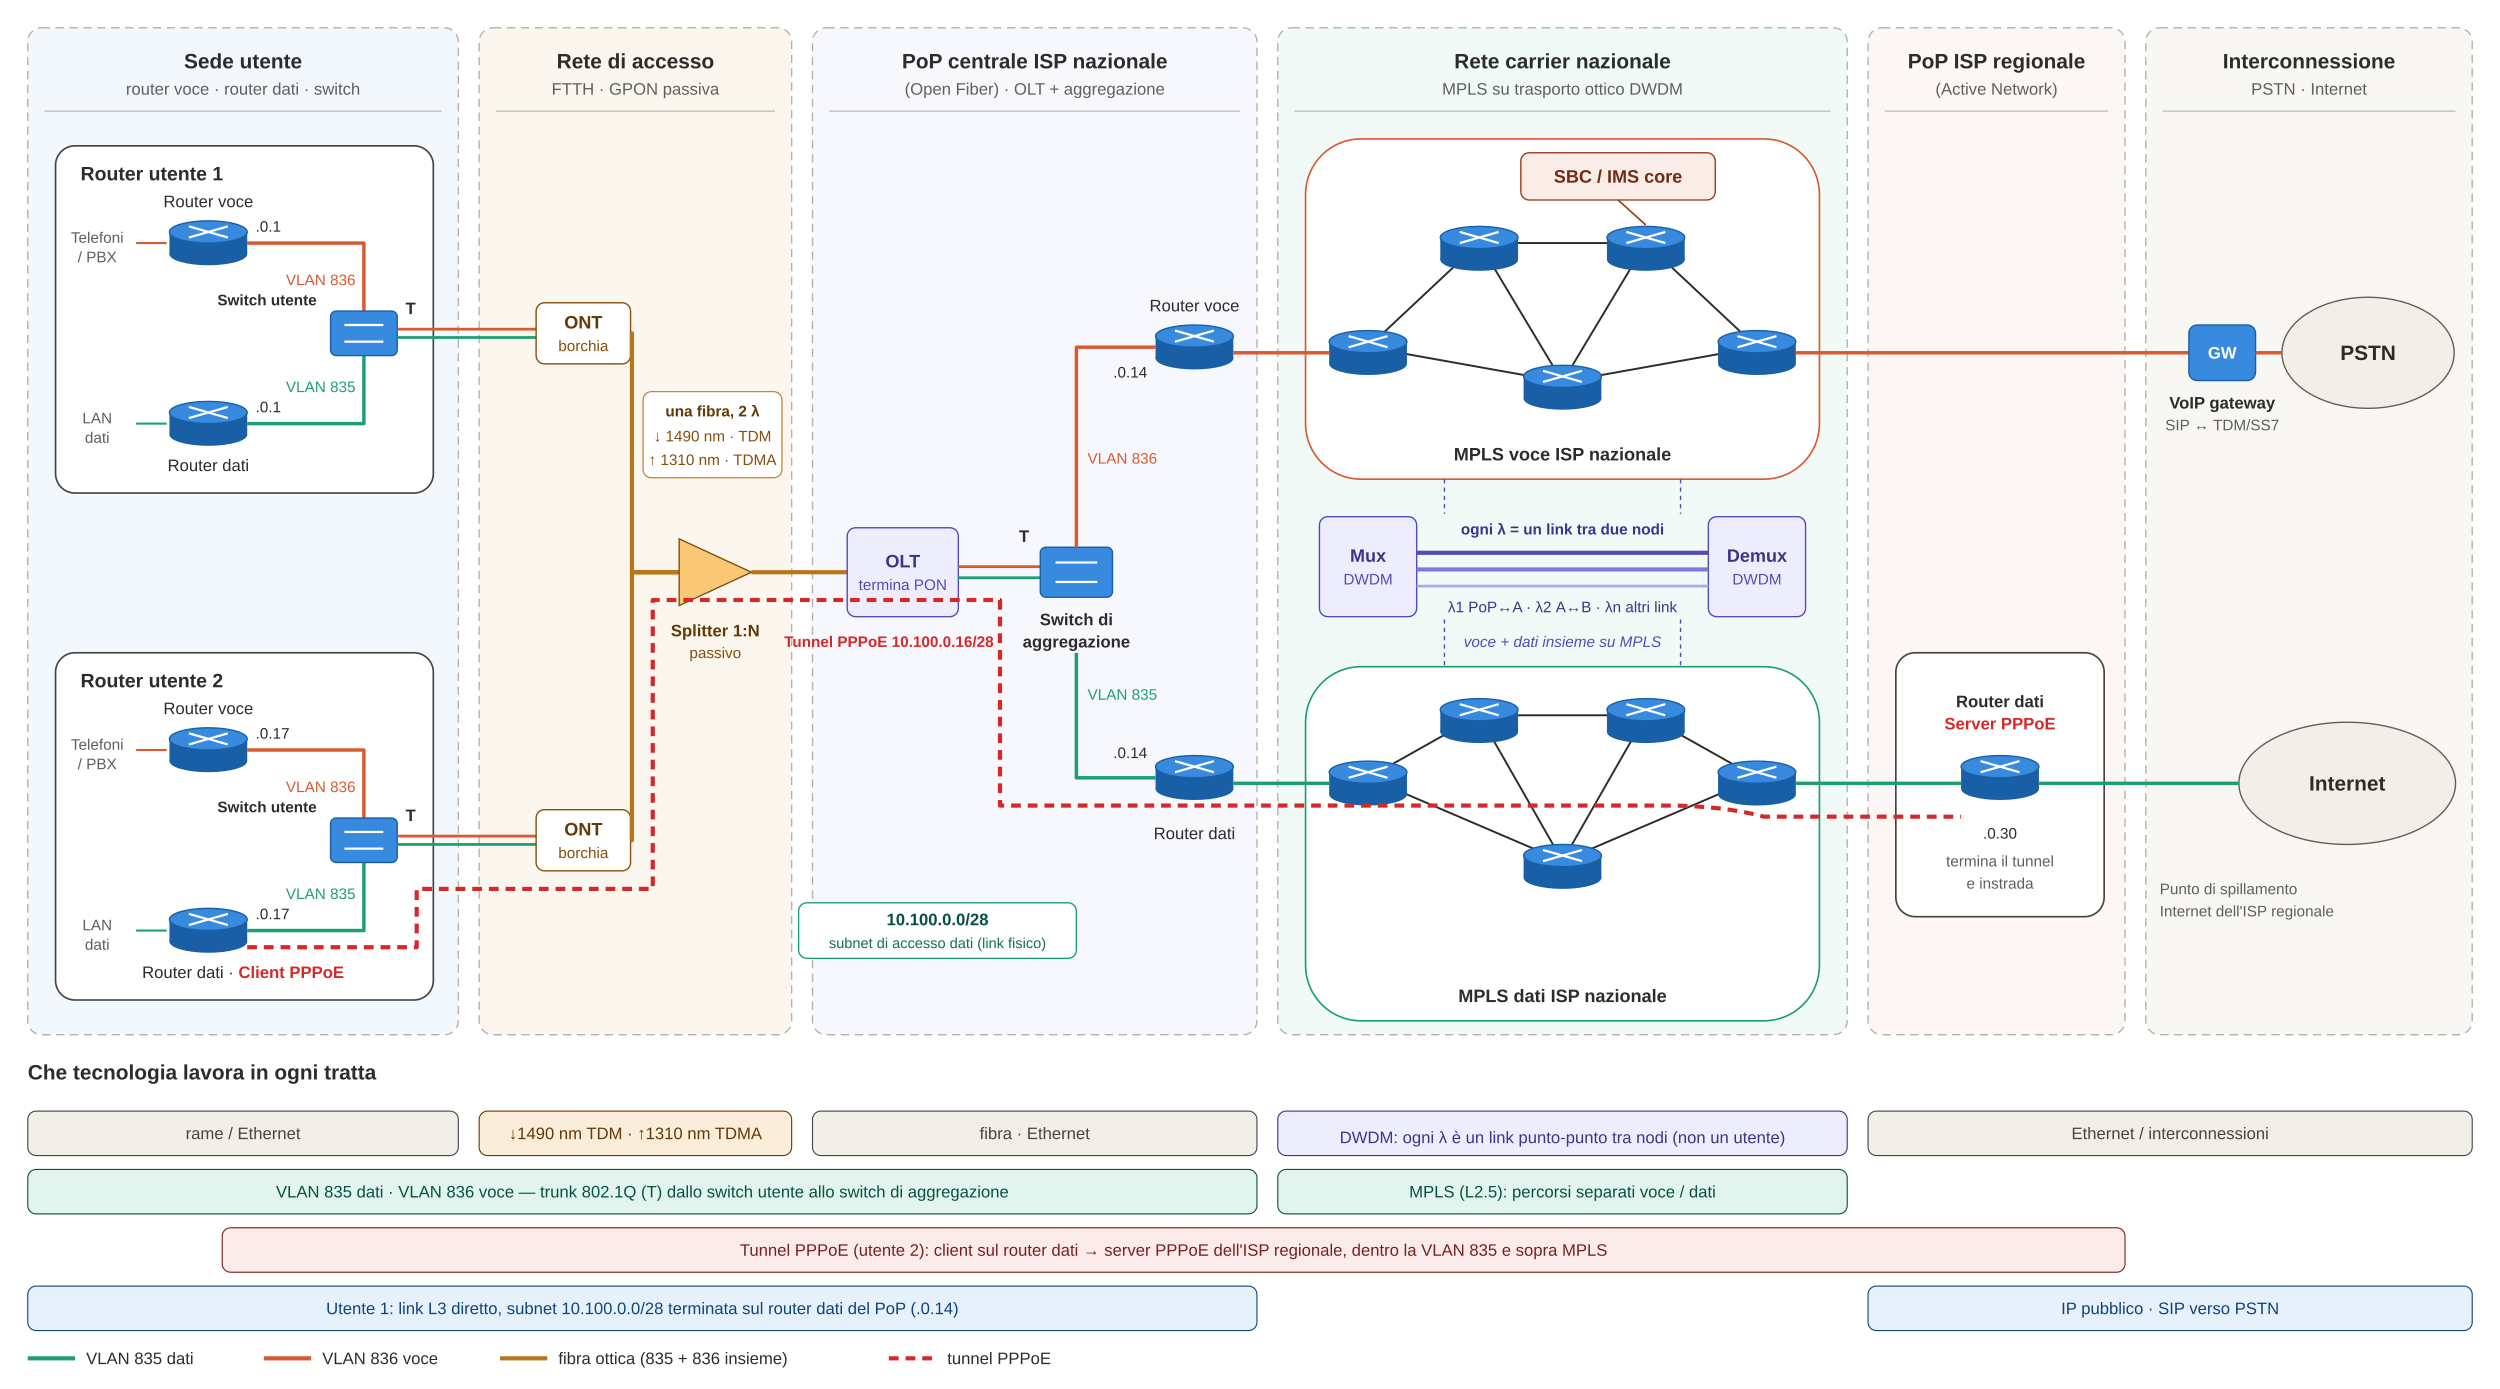
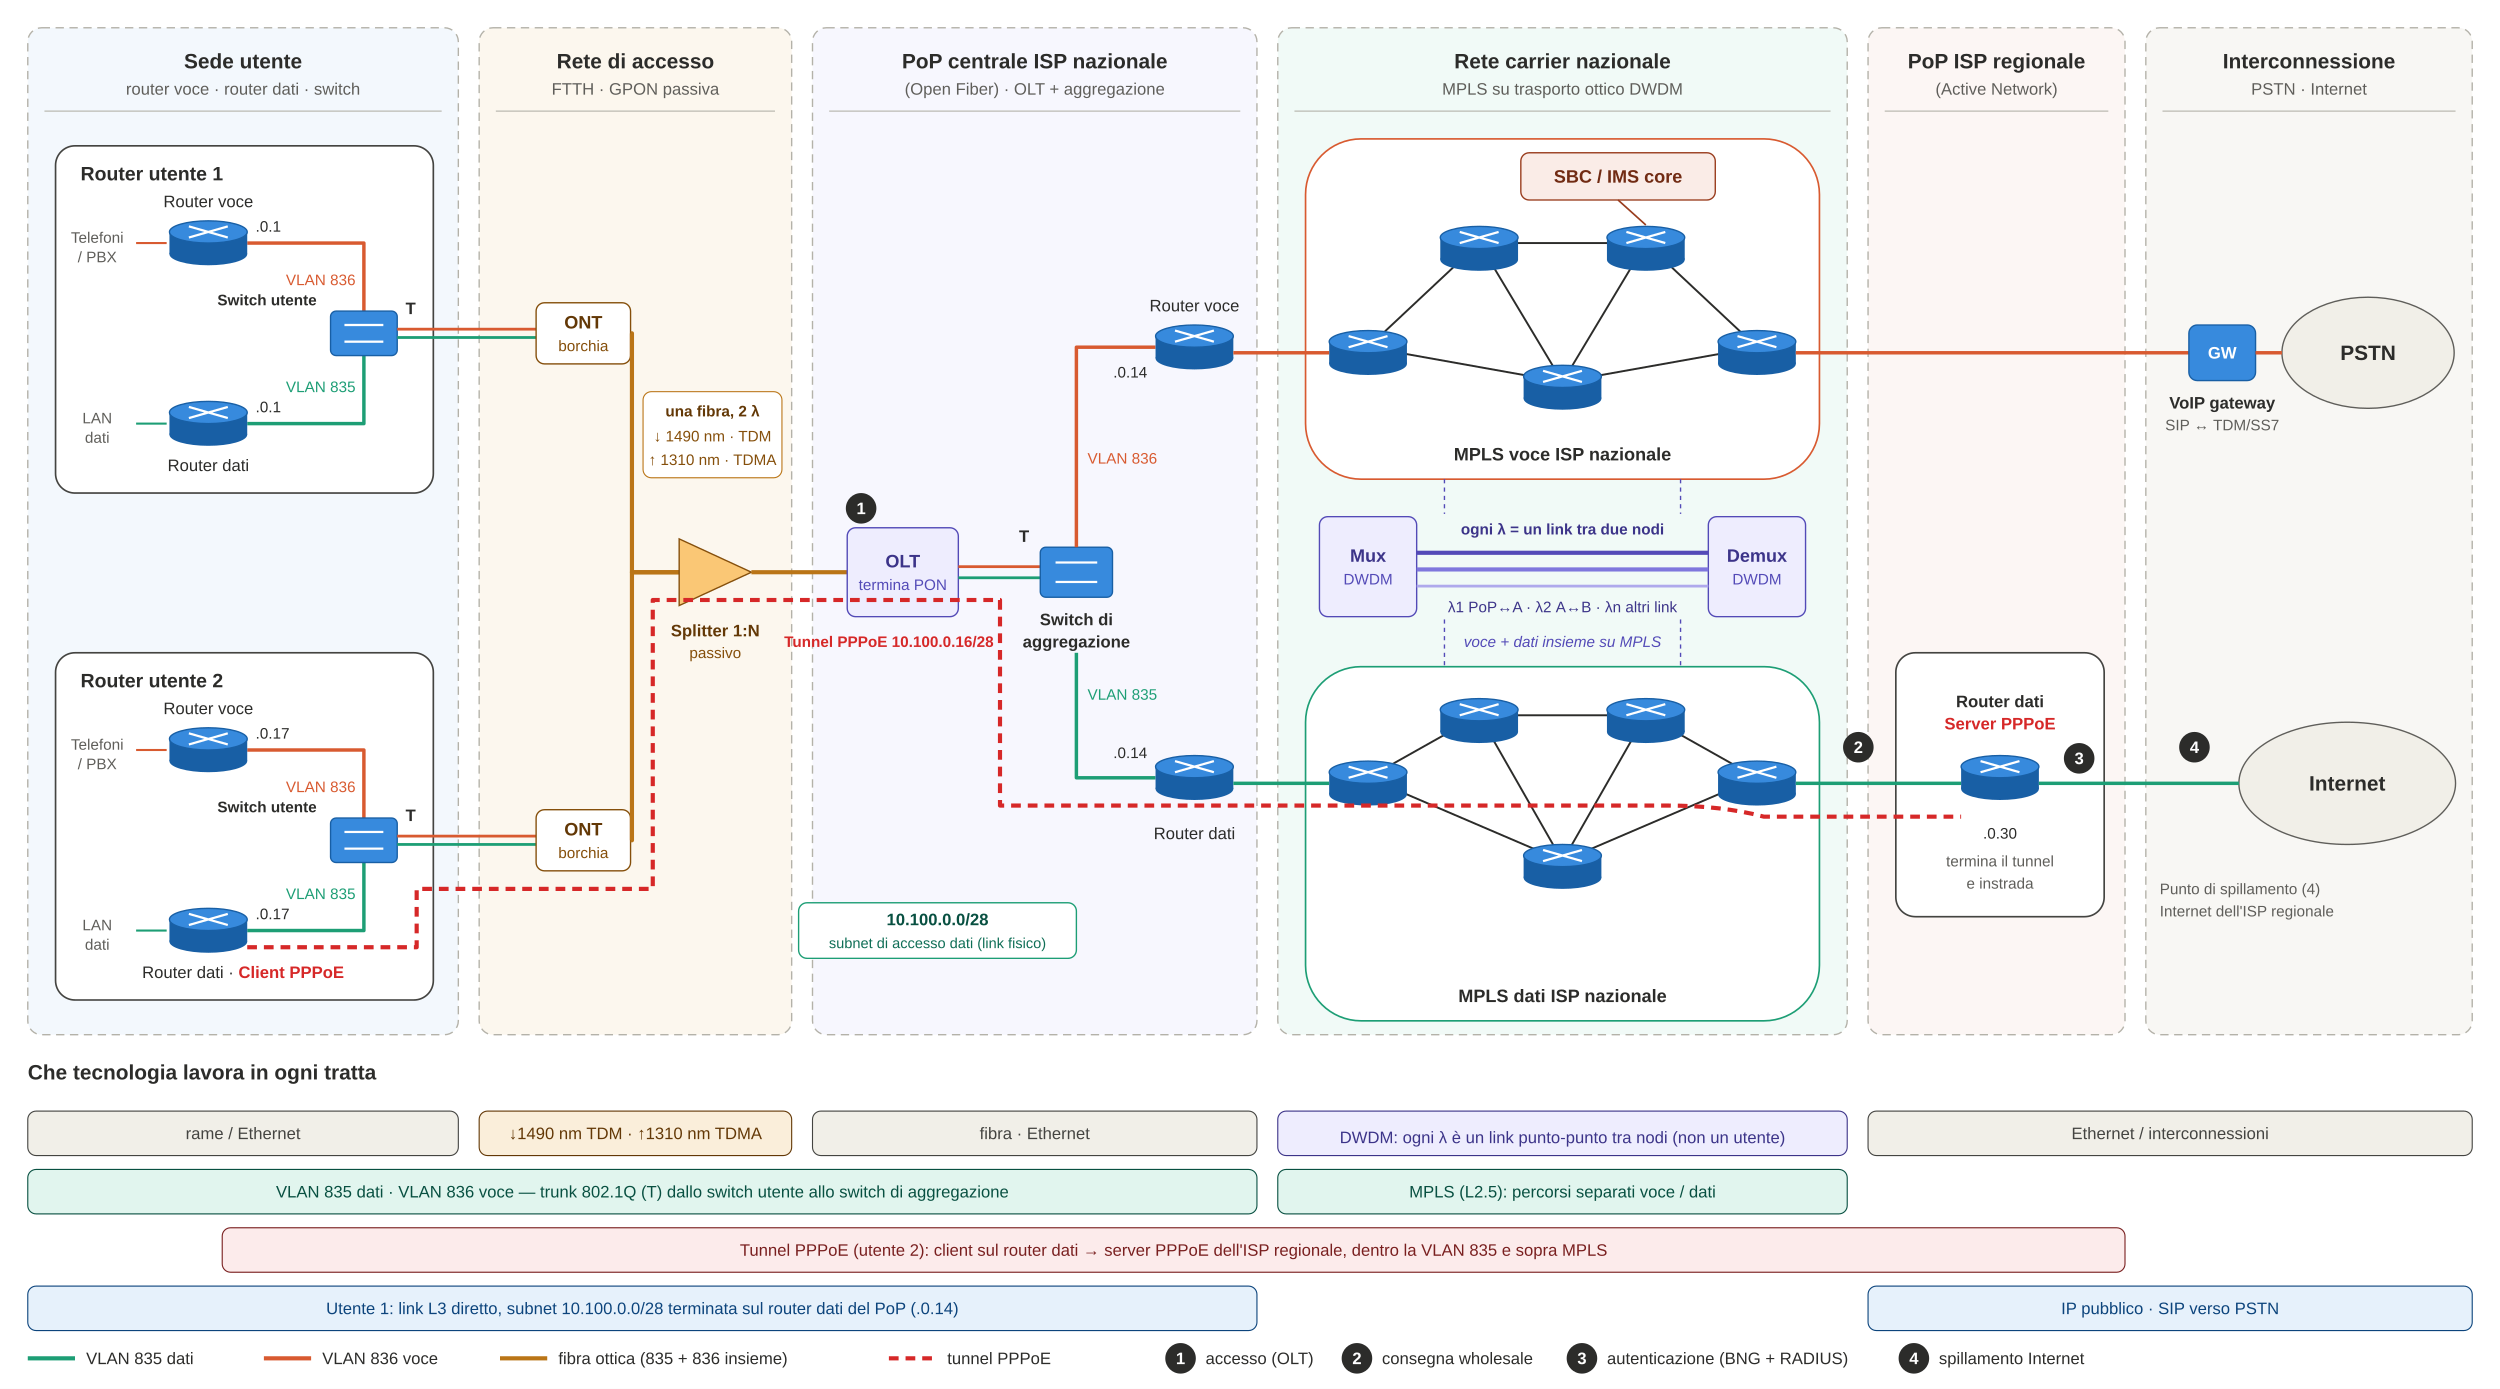
<svg xmlns="http://www.w3.org/2000/svg" viewBox="0 0 1800 1000" width="1800" height="1000" style="font-family:Arial,Helvetica,sans-serif">
  <rect width="1800" height="1000" fill="#ffffff" />
  <rect x="20" y="20" width="310" height="725" rx="10" fill="#E6F1FB" fill-opacity="0.45" stroke="#B4B2A9" stroke-dasharray="6 4" />
  <text x="175.0" y="44" font-size="15" text-anchor="middle" font-weight="bold" fill="#2C2C2A" dominant-baseline="central">Sede utente</text>
  <text x="175.0" y="64" font-size="12" text-anchor="middle" font-weight="normal" fill="#5F5E5A" dominant-baseline="central">router voce · router dati · switch</text>
  <line x1="32" y1="80" x2="318" y2="80" stroke="#B4B2A9" stroke-width="0.8" />
  <rect x="345" y="20" width="225" height="725" rx="10" fill="#FAEEDA" fill-opacity="0.45" stroke="#B4B2A9" stroke-dasharray="6 4" />
  <text x="457.5" y="44" font-size="15" text-anchor="middle" font-weight="bold" fill="#2C2C2A" dominant-baseline="central">Rete di accesso</text>
  <text x="457.5" y="64" font-size="12" text-anchor="middle" font-weight="normal" fill="#5F5E5A" dominant-baseline="central">FTTH · GPON passiva</text>
  <line x1="357" y1="80" x2="558" y2="80" stroke="#B4B2A9" stroke-width="0.8" />
  <rect x="585" y="20" width="320" height="725" rx="10" fill="#EEEDFE" fill-opacity="0.45" stroke="#B4B2A9" stroke-dasharray="6 4" />
  <text x="745.0" y="44" font-size="15" text-anchor="middle" font-weight="bold" fill="#2C2C2A" dominant-baseline="central">PoP centrale ISP nazionale</text>
  <text x="745.0" y="64" font-size="12" text-anchor="middle" font-weight="normal" fill="#5F5E5A" dominant-baseline="central">(Open Fiber) · OLT + aggregazione</text>
  <line x1="597" y1="80" x2="893" y2="80" stroke="#B4B2A9" stroke-width="0.8" />
  <rect x="920" y="20" width="410" height="725" rx="10" fill="#E1F5EE" fill-opacity="0.45" stroke="#B4B2A9" stroke-dasharray="6 4" />
  <text x="1125.0" y="44" font-size="15" text-anchor="middle" font-weight="bold" fill="#2C2C2A" dominant-baseline="central">Rete carrier nazionale</text>
  <text x="1125.0" y="64" font-size="12" text-anchor="middle" font-weight="normal" fill="#5F5E5A" dominant-baseline="central">MPLS su trasporto ottico DWDM</text>
  <line x1="932" y1="80" x2="1318" y2="80" stroke="#B4B2A9" stroke-width="0.8" />
  <rect x="1345" y="20" width="185" height="725" rx="10" fill="#FAECE7" fill-opacity="0.45" stroke="#B4B2A9" stroke-dasharray="6 4" />
  <text x="1437.5" y="44" font-size="15" text-anchor="middle" font-weight="bold" fill="#2C2C2A" dominant-baseline="central">PoP ISP regionale</text>
  <text x="1437.5" y="64" font-size="12" text-anchor="middle" font-weight="normal" fill="#5F5E5A" dominant-baseline="central">(Active Network)</text>
  <line x1="1357" y1="80" x2="1518" y2="80" stroke="#B4B2A9" stroke-width="0.8" />
  <rect x="1545" y="20" width="235" height="725" rx="10" fill="#F1EFE8" fill-opacity="0.45" stroke="#B4B2A9" stroke-dasharray="6 4" />
  <text x="1662.5" y="44" font-size="15" text-anchor="middle" font-weight="bold" fill="#2C2C2A" dominant-baseline="central">Interconnessione</text>
  <text x="1662.5" y="64" font-size="12" text-anchor="middle" font-weight="normal" fill="#5F5E5A" dominant-baseline="central">PSTN · Internet</text>
  <line x1="1557" y1="80" x2="1768" y2="80" stroke="#B4B2A9" stroke-width="0.8" />
  <rect x="40" y="105" width="272" height="250" rx="14" fill="#ffffff" stroke="#444441" stroke-width="1.2" />
  <text x="58" y="125" font-size="14" text-anchor="start" font-weight="bold" fill="#2C2C2A" dominant-baseline="central">Router utente 1</text>
  <text x="70" y="171" font-size="11" text-anchor="middle" font-weight="normal" fill="#5F5E5A" dominant-baseline="central">Telefoni</text>
  <text x="70" y="185" font-size="11" text-anchor="middle" font-weight="normal" fill="#5F5E5A" dominant-baseline="central">/ PBX</text>
  <line x1="98" y1="175" x2="120" y2="175" stroke="#D85A30" stroke-width="1.5" />
  <text x="70" y="301" font-size="11" text-anchor="middle" font-weight="normal" fill="#5F5E5A" dominant-baseline="central">LAN</text>
  <text x="70" y="315" font-size="11" text-anchor="middle" font-weight="normal" fill="#5F5E5A" dominant-baseline="central">dati</text>
  <line x1="98" y1="305" x2="120" y2="305" stroke="#1D9E75" stroke-width="1.5" />
  <path d="M178 175 L262 175 L262 224" fill="none" stroke="#D85A30" stroke-width="2.5" stroke-linejoin="round" />
  <path d="M178 305 L262 305 L262 256" fill="none" stroke="#1D9E75" stroke-width="2.5" stroke-linejoin="round" />
  <rect x="122.0" y="167.0" width="56" height="16" fill="#185FA5" />
  <ellipse cx="150" cy="183.0" rx="28.0" ry="8" fill="#185FA5" />
  <ellipse cx="150" cy="167.0" rx="28.0" ry="8" fill="#378ADD" stroke="#185FA5" stroke-width="1" />
  <path d="M136 163 L164 171 M136 171 L164 163" stroke="#fff" stroke-width="1.6" />
  <text x="150" y="145" font-size="12" text-anchor="middle" font-weight="normal" fill="#2C2C2A" dominant-baseline="central">Router voce</text>
  <rect x="122.0" y="297.0" width="56" height="16" fill="#185FA5" />
  <ellipse cx="150" cy="313.0" rx="28.0" ry="8" fill="#185FA5" />
  <ellipse cx="150" cy="297.0" rx="28.0" ry="8" fill="#378ADD" stroke="#185FA5" stroke-width="1" />
  <path d="M136 293 L164 301 M136 301 L164 293" stroke="#fff" stroke-width="1.6" />
  <text x="150" y="335" font-size="12" text-anchor="middle" font-weight="normal" fill="#2C2C2A" dominant-baseline="central">Router dati</text>
  <text x="256" y="201.5" font-size="11" text-anchor="end" font-weight="normal" fill="#D85A30" dominant-baseline="central">VLAN 836</text>
  <text x="256" y="278.5" font-size="11" text-anchor="end" font-weight="normal" fill="#1D9E75" dominant-baseline="central">VLAN 835</text>
  <text x="184" y="163" font-size="11" text-anchor="start" font-weight="normal" fill="#2C2C2A" dominant-baseline="central">.0.1</text>
  <text x="184" y="293" font-size="11" text-anchor="start" font-weight="normal" fill="#2C2C2A" dominant-baseline="central">.0.1</text>
  <rect x="238" y="224" width="48" height="32" rx="4" fill="#378ADD" stroke="#185FA5" />
  <path d="M248 234 h28 M248 246 h28" fill="none" stroke="#ffffff" stroke-width="1.6" stroke-linejoin="round" />
  <text x="228" y="216" font-size="11" text-anchor="end" font-weight="bold" fill="#2C2C2A" dominant-baseline="central">Switch utente</text>
  <text x="292" y="222" font-size="12" text-anchor="start" font-weight="bold" fill="#2C2C2A" dominant-baseline="central">T</text>
  <rect x="40" y="470" width="272" height="250" rx="14" fill="#ffffff" stroke="#444441" stroke-width="1.2" />
  <text x="58" y="490" font-size="14" text-anchor="start" font-weight="bold" fill="#2C2C2A" dominant-baseline="central">Router utente 2</text>
  <text x="70" y="536" font-size="11" text-anchor="middle" font-weight="normal" fill="#5F5E5A" dominant-baseline="central">Telefoni</text>
  <text x="70" y="550" font-size="11" text-anchor="middle" font-weight="normal" fill="#5F5E5A" dominant-baseline="central">/ PBX</text>
  <line x1="98" y1="540" x2="120" y2="540" stroke="#D85A30" stroke-width="1.5" />
  <text x="70" y="666" font-size="11" text-anchor="middle" font-weight="normal" fill="#5F5E5A" dominant-baseline="central">LAN</text>
  <text x="70" y="680" font-size="11" text-anchor="middle" font-weight="normal" fill="#5F5E5A" dominant-baseline="central">dati</text>
  <line x1="98" y1="670" x2="120" y2="670" stroke="#1D9E75" stroke-width="1.5" />
  <path d="M178 540 L262 540 L262 589" fill="none" stroke="#D85A30" stroke-width="2.5" stroke-linejoin="round" />
  <path d="M178 670 L262 670 L262 621" fill="none" stroke="#1D9E75" stroke-width="2.5" stroke-linejoin="round" />
  <rect x="122.0" y="532.0" width="56" height="16" fill="#185FA5" />
  <ellipse cx="150" cy="548.0" rx="28.0" ry="8" fill="#185FA5" />
  <ellipse cx="150" cy="532.0" rx="28.0" ry="8" fill="#378ADD" stroke="#185FA5" stroke-width="1" />
  <path d="M136 528 L164 536 M136 536 L164 528" stroke="#fff" stroke-width="1.6" />
  <text x="150" y="510" font-size="12" text-anchor="middle" font-weight="normal" fill="#2C2C2A" dominant-baseline="central">Router voce</text>
  <rect x="122.0" y="662.0" width="56" height="16" fill="#185FA5" />
  <ellipse cx="150" cy="678.0" rx="28.0" ry="8" fill="#185FA5" />
  <ellipse cx="150" cy="662.0" rx="28.0" ry="8" fill="#378ADD" stroke="#185FA5" stroke-width="1" />
  <path d="M136 658 L164 666 M136 666 L164 658" stroke="#fff" stroke-width="1.6" />
  <text x="175" y="700" font-size="12" text-anchor="middle" font-weight="normal" fill="#2C2C2A" dominant-baseline="central">Router dati · <tspan fill="#D62828" font-weight="bold">Client PPPoE</tspan>
  </text>
  <text x="256" y="566.5" font-size="11" text-anchor="end" font-weight="normal" fill="#D85A30" dominant-baseline="central">VLAN 836</text>
  <text x="256" y="643.5" font-size="11" text-anchor="end" font-weight="normal" fill="#1D9E75" dominant-baseline="central">VLAN 835</text>
  <text x="184" y="528" font-size="11" text-anchor="start" font-weight="normal" fill="#2C2C2A" dominant-baseline="central">.0.17</text>
  <text x="184" y="658" font-size="11" text-anchor="start" font-weight="normal" fill="#2C2C2A" dominant-baseline="central">.0.17</text>
  <rect x="238" y="589" width="48" height="32" rx="4" fill="#378ADD" stroke="#185FA5" />
  <path d="M248 599 h28 M248 611 h28" fill="none" stroke="#ffffff" stroke-width="1.6" stroke-linejoin="round" />
  <text x="228" y="581" font-size="11" text-anchor="end" font-weight="bold" fill="#2C2C2A" dominant-baseline="central">Switch utente</text>
  <text x="292" y="587" font-size="12" text-anchor="start" font-weight="bold" fill="#2C2C2A" dominant-baseline="central">T</text>
  <line x1="286" y1="237" x2="386" y2="237" stroke="#D85A30" stroke-width="2" />
  <line x1="286" y1="243" x2="386" y2="243" stroke="#1D9E75" stroke-width="2" />
  <line x1="286" y1="602" x2="386" y2="602" stroke="#D85A30" stroke-width="2" />
  <line x1="286" y1="608" x2="386" y2="608" stroke="#1D9E75" stroke-width="2" />
  <rect x="386" y="218" width="68" height="44" rx="6" fill="#ffffff" stroke="#854F0B" stroke-width="1" />
  <text x="420.0" y="232.0" font-size="13" text-anchor="middle" font-weight="bold" fill="#633806" dominant-baseline="central">ONT</text>
  <text x="420.0" y="249.0" font-size="11" text-anchor="middle" font-weight="normal" fill="#854F0B" dominant-baseline="central">borchia</text>
  <rect x="386" y="583" width="68" height="44" rx="6" fill="#ffffff" stroke="#854F0B" stroke-width="1" />
  <text x="420.0" y="597.0" font-size="13" text-anchor="middle" font-weight="bold" fill="#633806" dominant-baseline="central">ONT</text>
  <text x="420.0" y="614.0" font-size="11" text-anchor="middle" font-weight="normal" fill="#854F0B" dominant-baseline="central">borchia</text>
  <path d="M454 240 L455 240 L455 412 L489 412" fill="none" stroke="#BA7517" stroke-width="3" stroke-linejoin="round" />
  <path d="M454 605 L455 605 L455 412 L489 412" fill="none" stroke="#BA7517" stroke-width="3" stroke-linejoin="round" />
  <polygon points="489,388 541,412 489,436" fill="#FAC775" stroke="#854F0B" />
  <text x="515" y="454" font-size="12" text-anchor="middle" font-weight="bold" fill="#633806" dominant-baseline="central">Splitter 1:N</text>
  <text x="515" y="470" font-size="11" text-anchor="middle" font-weight="normal" fill="#854F0B" dominant-baseline="central">passivo</text>
  <rect x="463" y="282" width="100" height="62" rx="6" fill="#ffffff" stroke="#BA7517" stroke-width="0.8" />
  <text x="513" y="296" font-size="11" text-anchor="middle" font-weight="bold" fill="#633806" dominant-baseline="central">una fibra, 2 λ</text>
  <text x="513" y="314" font-size="11" text-anchor="middle" font-weight="normal" fill="#854F0B" dominant-baseline="central">↓ 1490 nm · TDM</text>
  <text x="513" y="331" font-size="11" text-anchor="middle" font-weight="normal" fill="#854F0B" dominant-baseline="central">↑ 1310 nm · TDMA</text>
  <line x1="541" y1="412" x2="610" y2="412" stroke="#BA7517" stroke-width="3" />
  <rect x="610" y="380" width="80" height="64" rx="6" fill="#EEEDFE" stroke="#534AB7" stroke-width="1" />
  <text x="650.0" y="404.0" font-size="13" text-anchor="middle" font-weight="bold" fill="#3C3489" dominant-baseline="central">OLT</text>
  <text x="650.0" y="421.0" font-size="11" text-anchor="middle" font-weight="normal" fill="#534AB7" dominant-baseline="central">termina PON</text>
  <line x1="690" y1="408" x2="749" y2="408" stroke="#D85A30" stroke-width="2" />
  <line x1="690" y1="416" x2="749" y2="416" stroke="#1D9E75" stroke-width="2" />
  <rect x="749" y="394" width="52" height="36" rx="4" fill="#378ADD" stroke="#185FA5" />
  <path d="M760 405 h30 M760 419 h30" fill="none" stroke="#ffffff" stroke-width="1.6" stroke-linejoin="round" />
  <text x="741" y="386" font-size="12" text-anchor="end" font-weight="bold" fill="#2C2C2A" dominant-baseline="central">T</text>
  <text x="775" y="446" font-size="12" text-anchor="middle" font-weight="bold" fill="#2C2C2A" dominant-baseline="central">Switch di</text>
  <text x="775" y="462" font-size="12" text-anchor="middle" font-weight="bold" fill="#2C2C2A" dominant-baseline="central">aggregazione</text>
  <path d="M775 394 L775 250 L832 250" fill="none" stroke="#D85A30" stroke-width="2.5" stroke-linejoin="round" />
  <path d="M775 470 L775 560 L832 560" fill="none" stroke="#1D9E75" stroke-width="2.5" stroke-linejoin="round" />
  <text x="783" y="330" font-size="11" text-anchor="start" font-weight="normal" fill="#D85A30" dominant-baseline="central">VLAN 836</text>
  <text x="783" y="500" font-size="11" text-anchor="start" font-weight="normal" fill="#1D9E75" dominant-baseline="central">VLAN 835</text>
  <rect x="832.0" y="242.0" width="56" height="16" fill="#185FA5" />
  <ellipse cx="860" cy="258.0" rx="28.0" ry="8" fill="#185FA5" />
  <ellipse cx="860" cy="242.0" rx="28.0" ry="8" fill="#378ADD" stroke="#185FA5" stroke-width="1" />
  <path d="M846 238 L874 246 M846 246 L874 238" stroke="#fff" stroke-width="1.6" />
  <text x="860" y="220" font-size="12" text-anchor="middle" font-weight="normal" fill="#2C2C2A" dominant-baseline="central">Router voce</text>
  <rect x="832.0" y="552.0" width="56" height="16" fill="#185FA5" />
  <ellipse cx="860" cy="568.0" rx="28.0" ry="8" fill="#185FA5" />
  <ellipse cx="860" cy="552.0" rx="28.0" ry="8" fill="#378ADD" stroke="#185FA5" stroke-width="1" />
  <path d="M846 548 L874 556 M846 556 L874 548" stroke="#fff" stroke-width="1.6" />
  <text x="860" y="600" font-size="12" text-anchor="middle" font-weight="normal" fill="#2C2C2A" dominant-baseline="central">Router dati</text>
  <text x="826" y="268" font-size="11" text-anchor="end" font-weight="normal" fill="#2C2C2A" dominant-baseline="central">.0.14</text>
  <text x="826" y="542" font-size="11" text-anchor="end" font-weight="normal" fill="#2C2C2A" dominant-baseline="central">.0.14</text>
  <rect x="940" y="100" width="370" height="245" rx="40" fill="#ffffff" stroke="#D85A30" stroke-width="1.2" />
  <line x1="985" y1="250" x2="1065" y2="175" stroke="#2C2C2A" stroke-width="1.4" />
  <line x1="1065" y1="175" x2="1185" y2="175" stroke="#2C2C2A" stroke-width="1.4" />
  <line x1="1185" y1="175" x2="1265" y2="250" stroke="#2C2C2A" stroke-width="1.4" />
  <line x1="1265" y1="250" x2="1125" y2="275" stroke="#2C2C2A" stroke-width="1.4" />
  <line x1="1125" y1="275" x2="985" y2="250" stroke="#2C2C2A" stroke-width="1.4" />
  <line x1="1065" y1="175" x2="1125" y2="275" stroke="#2C2C2A" stroke-width="1.4" />
  <line x1="1185" y1="175" x2="1125" y2="275" stroke="#2C2C2A" stroke-width="1.4" />
  <rect x="957.0" y="246.0" width="56" height="16" fill="#185FA5" />
  <ellipse cx="985" cy="262.0" rx="28.0" ry="8" fill="#185FA5" />
  <ellipse cx="985" cy="246.0" rx="28.0" ry="8" fill="#378ADD" stroke="#185FA5" stroke-width="1" />
  <path d="M971 242 L999 250 M971 250 L999 242" stroke="#fff" stroke-width="1.6" />
  <rect x="1037.0" y="171.0" width="56" height="16" fill="#185FA5" />
  <ellipse cx="1065" cy="187.0" rx="28.0" ry="8" fill="#185FA5" />
  <ellipse cx="1065" cy="171.0" rx="28.0" ry="8" fill="#378ADD" stroke="#185FA5" stroke-width="1" />
  <path d="M1051 167 L1079 175 M1051 175 L1079 167" stroke="#fff" stroke-width="1.6" />
  <rect x="1157.0" y="171.0" width="56" height="16" fill="#185FA5" />
  <ellipse cx="1185" cy="187.0" rx="28.0" ry="8" fill="#185FA5" />
  <ellipse cx="1185" cy="171.0" rx="28.0" ry="8" fill="#378ADD" stroke="#185FA5" stroke-width="1" />
  <path d="M1171 167 L1199 175 M1171 175 L1199 167" stroke="#fff" stroke-width="1.6" />
  <rect x="1237.0" y="246.0" width="56" height="16" fill="#185FA5" />
  <ellipse cx="1265" cy="262.0" rx="28.0" ry="8" fill="#185FA5" />
  <ellipse cx="1265" cy="246.0" rx="28.0" ry="8" fill="#378ADD" stroke="#185FA5" stroke-width="1" />
  <path d="M1251 242 L1279 250 M1251 250 L1279 242" stroke="#fff" stroke-width="1.6" />
  <rect x="1097.0" y="271.0" width="56" height="16" fill="#185FA5" />
  <ellipse cx="1125" cy="287.0" rx="28.0" ry="8" fill="#185FA5" />
  <ellipse cx="1125" cy="271.0" rx="28.0" ry="8" fill="#378ADD" stroke="#185FA5" stroke-width="1" />
  <path d="M1111 267 L1139 275 M1111 275 L1139 267" stroke="#fff" stroke-width="1.6" />
  <text x="1125" y="327" font-size="13" text-anchor="middle" font-weight="bold" fill="#2C2C2A" dominant-baseline="central">MPLS voce ISP nazionale</text>
  <rect x="1095" y="110" width="140" height="34" rx="6" fill="#FAECE7" stroke="#993C1D" stroke-width="1" />
  <text x="1165.0" y="127.0" font-size="13" text-anchor="middle" font-weight="bold" fill="#712B13" dominant-baseline="central">SBC / IMS core</text>
  <line x1="1165" y1="144" x2="1185" y2="162" stroke="#993C1D" stroke-width="1.2" />
  <rect x="940" y="480" width="370" height="255" rx="40" fill="#ffffff" stroke="#1D9E75" stroke-width="1.2" />
  <line x1="985" y1="560" x2="1065" y2="515" stroke="#2C2C2A" stroke-width="1.4" />
  <line x1="1065" y1="515" x2="1185" y2="515" stroke="#2C2C2A" stroke-width="1.4" />
  <line x1="1185" y1="515" x2="1265" y2="560" stroke="#2C2C2A" stroke-width="1.4" />
  <line x1="1265" y1="560" x2="1125" y2="620" stroke="#2C2C2A" stroke-width="1.4" />
  <line x1="1125" y1="620" x2="985" y2="560" stroke="#2C2C2A" stroke-width="1.4" />
  <line x1="1065" y1="515" x2="1125" y2="620" stroke="#2C2C2A" stroke-width="1.4" />
  <line x1="1185" y1="515" x2="1125" y2="620" stroke="#2C2C2A" stroke-width="1.4" />
  <rect x="957.0" y="556.0" width="56" height="16" fill="#185FA5" />
  <ellipse cx="985" cy="572.0" rx="28.0" ry="8" fill="#185FA5" />
  <ellipse cx="985" cy="556.0" rx="28.0" ry="8" fill="#378ADD" stroke="#185FA5" stroke-width="1" />
  <path d="M971 552 L999 560 M971 560 L999 552" stroke="#fff" stroke-width="1.6" />
  <rect x="1037.0" y="511.0" width="56" height="16" fill="#185FA5" />
  <ellipse cx="1065" cy="527.0" rx="28.0" ry="8" fill="#185FA5" />
  <ellipse cx="1065" cy="511.0" rx="28.0" ry="8" fill="#378ADD" stroke="#185FA5" stroke-width="1" />
  <path d="M1051 507 L1079 515 M1051 515 L1079 507" stroke="#fff" stroke-width="1.6" />
  <rect x="1157.0" y="511.0" width="56" height="16" fill="#185FA5" />
  <ellipse cx="1185" cy="527.0" rx="28.0" ry="8" fill="#185FA5" />
  <ellipse cx="1185" cy="511.0" rx="28.0" ry="8" fill="#378ADD" stroke="#185FA5" stroke-width="1" />
  <path d="M1171 507 L1199 515 M1171 515 L1199 507" stroke="#fff" stroke-width="1.6" />
  <rect x="1237.0" y="556.0" width="56" height="16" fill="#185FA5" />
  <ellipse cx="1265" cy="572.0" rx="28.0" ry="8" fill="#185FA5" />
  <ellipse cx="1265" cy="556.0" rx="28.0" ry="8" fill="#378ADD" stroke="#185FA5" stroke-width="1" />
  <path d="M1251 552 L1279 560 M1251 560 L1279 552" stroke="#fff" stroke-width="1.6" />
  <rect x="1097.0" y="616.0" width="56" height="16" fill="#185FA5" />
  <ellipse cx="1125" cy="632.0" rx="28.0" ry="8" fill="#185FA5" />
  <ellipse cx="1125" cy="616.0" rx="28.0" ry="8" fill="#378ADD" stroke="#185FA5" stroke-width="1" />
  <path d="M1111 612 L1139 620 M1111 620 L1139 612" stroke="#fff" stroke-width="1.6" />
  <text x="1125" y="717" font-size="13" text-anchor="middle" font-weight="bold" fill="#2C2C2A" dominant-baseline="central">MPLS dati ISP nazionale</text>
  <rect x="950" y="372" width="70" height="72" rx="6" fill="#EEEDFE" stroke="#534AB7" stroke-width="1" />
  <text x="985.0" y="400.0" font-size="13" text-anchor="middle" font-weight="bold" fill="#3C3489" dominant-baseline="central">Mux</text>
  <text x="985.0" y="417.0" font-size="11" text-anchor="middle" font-weight="normal" fill="#534AB7" dominant-baseline="central">DWDM</text>
  <rect x="1230" y="372" width="70" height="72" rx="6" fill="#EEEDFE" stroke="#534AB7" stroke-width="1" />
  <text x="1265.0" y="400.0" font-size="13" text-anchor="middle" font-weight="bold" fill="#3C3489" dominant-baseline="central">Demux</text>
  <text x="1265.0" y="417.0" font-size="11" text-anchor="middle" font-weight="normal" fill="#534AB7" dominant-baseline="central">DWDM</text>
  <line x1="1020" y1="398" x2="1230" y2="398" stroke="#534AB7" stroke-width="3" />
  <text x="1125" y="397" font-size="10" text-anchor="middle" font-weight="normal" fill="#2C2C2A" dominant-baseline="central" />
  <line x1="1020" y1="410" x2="1230" y2="410" stroke="#7F77DD" stroke-width="3" />
  <text x="1125" y="409" font-size="10" text-anchor="middle" font-weight="normal" fill="#2C2C2A" dominant-baseline="central" />
  <line x1="1020" y1="422" x2="1230" y2="422" stroke="#AFA9EC" stroke-width="2" />
  <text x="1125" y="421" font-size="10" text-anchor="middle" font-weight="normal" fill="#2C2C2A" dominant-baseline="central" />
  <text x="1125" y="381" font-size="11" text-anchor="middle" font-weight="bold" fill="#3C3489" dominant-baseline="central">ogni λ = un link tra due nodi</text>
  <text x="1125" y="437" font-size="11" text-anchor="middle" font-weight="normal" fill="#3C3489" dominant-baseline="central">λ1 PoP↔A · λ2 A↔B · λn altri link</text>
  <line x1="1040" y1="345" x2="1040" y2="370" stroke="#534AB7" stroke-width="1" stroke-dasharray="3 3" />
  <line x1="1040" y1="446" x2="1040" y2="480" stroke="#534AB7" stroke-width="1" stroke-dasharray="3 3" />
  <line x1="1210" y1="345" x2="1210" y2="370" stroke="#534AB7" stroke-width="1" stroke-dasharray="3 3" />
  <line x1="1210" y1="446" x2="1210" y2="480" stroke="#534AB7" stroke-width="1" stroke-dasharray="3 3" />
  <text x="1125" y="462" font-size="11" text-anchor="middle" font-weight="normal" fill="#534AB7" font-style="italic" dominant-baseline="central">voce + dati insieme su MPLS</text>
  <line x1="888" y1="254" x2="957" y2="254" stroke="#D85A30" stroke-width="2.5" />
  <line x1="888" y1="564" x2="957" y2="564" stroke="#1D9E75" stroke-width="2.5" />
  <rect x="1365" y="470" width="150" height="190" rx="14" fill="#ffffff" stroke="#444441" stroke-width="1.2" />
  <line x1="1293" y1="564" x2="1412" y2="564" stroke="#1D9E75" stroke-width="2.5" />
  <rect x="1412.0" y="552.0" width="56" height="16" fill="#185FA5" />
  <ellipse cx="1440" cy="568.0" rx="28.0" ry="8" fill="#185FA5" />
  <ellipse cx="1440" cy="552.0" rx="28.0" ry="8" fill="#378ADD" stroke="#185FA5" stroke-width="1" />
  <path d="M1426 548 L1454 556 M1426 556 L1454 548" stroke="#fff" stroke-width="1.6" />
  <text x="1440" y="505" font-size="12" text-anchor="middle" font-weight="bold" fill="#2C2C2A" dominant-baseline="central">Router dati</text>
  <text x="1440" y="521" font-size="12" text-anchor="middle" font-weight="bold" fill="#D62828" dominant-baseline="central">Server PPPoE</text>
  <text x="1440" y="600" font-size="11" text-anchor="middle" font-weight="normal" fill="#2C2C2A" dominant-baseline="central">.0.30</text>
  <text x="1440" y="620" font-size="11" text-anchor="middle" font-weight="normal" fill="#5F5E5A" dominant-baseline="central">termina il tunnel</text>
  <text x="1440" y="636" font-size="11" text-anchor="middle" font-weight="normal" fill="#5F5E5A" dominant-baseline="central">e instrada</text>
  <line x1="1293" y1="254" x2="1576" y2="254" stroke="#D85A30" stroke-width="2.5" />
  <rect x="1576" y="234" width="48" height="40" rx="6" fill="#378ADD" stroke="#185FA5" />
  <text x="1600" y="254" font-size="12" text-anchor="middle" font-weight="bold" fill="#ffffff" dominant-baseline="central">GW</text>
  <text x="1600" y="290" font-size="12" text-anchor="middle" font-weight="bold" fill="#2C2C2A" dominant-baseline="central">VoIP gateway</text>
  <text x="1600" y="306" font-size="11" text-anchor="middle" font-weight="normal" fill="#5F5E5A" dominant-baseline="central">SIP ↔ TDM/SS7</text>
  <ellipse cx="1705" cy="254" rx="62" ry="40" fill="#F1EFE8" stroke="#5F5E5A" />
  <text x="1705" y="254" font-size="15" text-anchor="middle" font-weight="bold" fill="#2C2C2A" dominant-baseline="central">PSTN</text>
  <line x1="1624" y1="254" x2="1643" y2="254" stroke="#D85A30" stroke-width="2.5" />
  <ellipse cx="1690" cy="564" rx="78" ry="44" fill="#F1EFE8" stroke="#5F5E5A" />
  <text x="1690" y="564" font-size="15" text-anchor="middle" font-weight="bold" fill="#2C2C2A" dominant-baseline="central">Internet</text>
  <line x1="1468" y1="564" x2="1612" y2="564" stroke="#1D9E75" stroke-width="2.5" />
-   <text x="1555" y="640" font-size="11" text-anchor="start" font-weight="normal" fill="#5F5E5A" dominant-baseline="central">Punto di spillamento</text>
+   <text x="1555" y="640" font-size="11" text-anchor="start" font-weight="normal" fill="#5F5E5A" dominant-baseline="central">Punto di spillamento (4)</text>
  <text x="1555" y="656" font-size="11" text-anchor="start" font-weight="normal" fill="#5F5E5A" dominant-baseline="central">Internet dell'ISP regionale</text>
  <path d="M178 682 L300 682 L300 640 L470 640 L470 432 L720 432 L720 580 L1200 580 Q1240 580 1270 588 L1412 588" fill="none" stroke="#D62828" stroke-width="3" stroke-dasharray="7 5" stroke-linejoin="round" />
  <text x="640" y="462" font-size="11" text-anchor="middle" font-weight="bold" fill="#D62828" dominant-baseline="central">Tunnel PPPoE 10.100.0.16/28</text>
  <rect x="575" y="650" width="200" height="40" rx="6" fill="#ffffff" stroke="#1D9E75" />
  <text x="675" y="662" font-size="12" text-anchor="middle" font-weight="bold" fill="#085041" dominant-baseline="central">10.100.0.0/28</text>
  <text x="675" y="679" font-size="10.5" text-anchor="middle" font-weight="normal" fill="#0F6E56" dominant-baseline="central">subnet di accesso dati (link fisico)</text>
  <text x="20" y="772" font-size="15" text-anchor="start" font-weight="bold" fill="#2C2C2A" dominant-baseline="central">Che tecnologia lavora in ogni tratta</text>
  <rect x="20" y="800" width="310" height="32" rx="6" fill="#F1EFE8" stroke="#444441" stroke-width="0.8" />
  <text x="175.0" y="816" font-size="12" text-anchor="middle" font-weight="normal" fill="#444441" dominant-baseline="central">rame / Ethernet</text>
  <rect x="345" y="800" width="225" height="32" rx="6" fill="#FAEEDA" stroke="#633806" stroke-width="0.8" />
  <text x="457.5" y="816" font-size="12" text-anchor="middle" font-weight="normal" fill="#633806" dominant-baseline="central">↓1490 nm TDM · ↑1310 nm TDMA</text>
  <rect x="585" y="800" width="320" height="32" rx="6" fill="#F1EFE8" stroke="#444441" stroke-width="0.8" />
  <text x="745.0" y="816" font-size="12" text-anchor="middle" font-weight="normal" fill="#444441" dominant-baseline="central">fibra · Ethernet</text>
  <rect x="920" y="800" width="410" height="32" rx="6" fill="#EEEDFE" stroke="#3C3489" stroke-width="0.8" />
  <text x="1125.0" y="816" font-size="12" text-anchor="middle" font-weight="normal" fill="#3C3489" dominant-baseline="central">DWDM: ogni λ è un link punto‑punto tra nodi (non un utente)</text>
  <rect x="1345" y="800" width="435" height="32" rx="6" fill="#F1EFE8" stroke="#444441" stroke-width="0.8" />
  <text x="1562.5" y="816" font-size="12" text-anchor="middle" font-weight="normal" fill="#444441" dominant-baseline="central">Ethernet / interconnessioni</text>
  <rect x="20" y="842" width="885" height="32" rx="6" fill="#E1F5EE" stroke="#085041" stroke-width="0.8" />
  <text x="462.5" y="858" font-size="12" text-anchor="middle" font-weight="normal" fill="#085041" dominant-baseline="central">VLAN 835 dati · VLAN 836 voce — trunk 802.1Q (T) dallo switch utente allo switch di aggregazione</text>
  <rect x="920" y="842" width="410" height="32" rx="6" fill="#E1F5EE" stroke="#085041" stroke-width="0.8" />
  <text x="1125.0" y="858" font-size="12" text-anchor="middle" font-weight="normal" fill="#085041" dominant-baseline="central">MPLS (L2.5): percorsi separati voce / dati</text>
  <rect x="160" y="884" width="1370" height="32" rx="6" fill="#FCEBEB" stroke="#791F1F" stroke-width="0.8" />
  <text x="845.0" y="900" font-size="12" text-anchor="middle" font-weight="normal" fill="#791F1F" dominant-baseline="central">Tunnel PPPoE (utente 2): client sul router dati → server PPPoE dell'ISP regionale, dentro la VLAN 835 e sopra MPLS</text>
  <rect x="20" y="926" width="885" height="32" rx="6" fill="#E6F1FB" stroke="#0C447C" stroke-width="0.8" />
  <text x="462.5" y="942" font-size="12" text-anchor="middle" font-weight="normal" fill="#0C447C" dominant-baseline="central">Utente 1: link L3 diretto, subnet 10.100.0.0/28 terminata sul router dati del PoP (.0.14)</text>
  <rect x="1345" y="926" width="435" height="32" rx="6" fill="#E6F1FB" stroke="#0C447C" stroke-width="0.8" />
  <text x="1562.5" y="942" font-size="12" text-anchor="middle" font-weight="normal" fill="#0C447C" dominant-baseline="central">IP pubblico · SIP verso PSTN</text>
  <line x1="20" y1="978" x2="54" y2="978" stroke="#1D9E75" stroke-width="3" />
  <text x="62" y="978" font-size="12" text-anchor="start" font-weight="normal" fill="#2C2C2A" dominant-baseline="central">VLAN 835 dati</text>
  <line x1="190" y1="978" x2="224" y2="978" stroke="#D85A30" stroke-width="3" />
  <text x="232" y="978" font-size="12" text-anchor="start" font-weight="normal" fill="#2C2C2A" dominant-baseline="central">VLAN 836 voce</text>
  <line x1="360" y1="978" x2="394" y2="978" stroke="#BA7517" stroke-width="3" />
  <text x="402" y="978" font-size="12" text-anchor="start" font-weight="normal" fill="#2C2C2A" dominant-baseline="central">fibra ottica (835 + 836 insieme)</text>
  <line x1="640" y1="978" x2="674" y2="978" stroke="#D62828" stroke-width="3" stroke-dasharray="7 5" />
  <text x="682" y="978" font-size="12" text-anchor="start" font-weight="normal" fill="#2C2C2A" dominant-baseline="central">tunnel PPPoE</text>
+   <circle cx="620" cy="366" r="11" fill="#2C2C2A" />
+   <text x="620" y="366" font-size="12" text-anchor="middle" font-weight="bold" fill="#ffffff" dominant-baseline="central">1</text>
+   <circle cx="1338" cy="538" r="11" fill="#2C2C2A" />
+   <text x="1338" y="538" font-size="12" text-anchor="middle" font-weight="bold" fill="#ffffff" dominant-baseline="central">2</text>
+   <circle cx="1497" cy="546" r="11" fill="#2C2C2A" />
+   <text x="1497" y="546" font-size="12" text-anchor="middle" font-weight="bold" fill="#ffffff" dominant-baseline="central">3</text>
+   <circle cx="1580" cy="538" r="11" fill="#2C2C2A" />
+   <text x="1580" y="538" font-size="12" text-anchor="middle" font-weight="bold" fill="#ffffff" dominant-baseline="central">4</text>
+   <circle cx="850" cy="978" r="11" fill="#2C2C2A" />
+   <text x="850" y="978" font-size="12" text-anchor="middle" font-weight="bold" fill="#ffffff" dominant-baseline="central">1</text>
+   <text x="868" y="978" font-size="12" text-anchor="start" font-weight="normal" fill="#2C2C2A" dominant-baseline="central">accesso (OLT)</text>
+   <circle cx="977" cy="978" r="11" fill="#2C2C2A" />
+   <text x="977" y="978" font-size="12" text-anchor="middle" font-weight="bold" fill="#ffffff" dominant-baseline="central">2</text>
+   <text x="995" y="978" font-size="12" text-anchor="start" font-weight="normal" fill="#2C2C2A" dominant-baseline="central">consegna wholesale</text>
+   <circle cx="1139" cy="978" r="11" fill="#2C2C2A" />
+   <text x="1139" y="978" font-size="12" text-anchor="middle" font-weight="bold" fill="#ffffff" dominant-baseline="central">3</text>
+   <text x="1157" y="978" font-size="12" text-anchor="start" font-weight="normal" fill="#2C2C2A" dominant-baseline="central">autenticazione (BNG + RADIUS)</text>
+   <circle cx="1378" cy="978" r="11" fill="#2C2C2A" />
+   <text x="1378" y="978" font-size="12" text-anchor="middle" font-weight="bold" fill="#ffffff" dominant-baseline="central">4</text>
+   <text x="1396" y="978" font-size="12" text-anchor="start" font-weight="normal" fill="#2C2C2A" dominant-baseline="central">spillamento Internet</text>
</svg>
